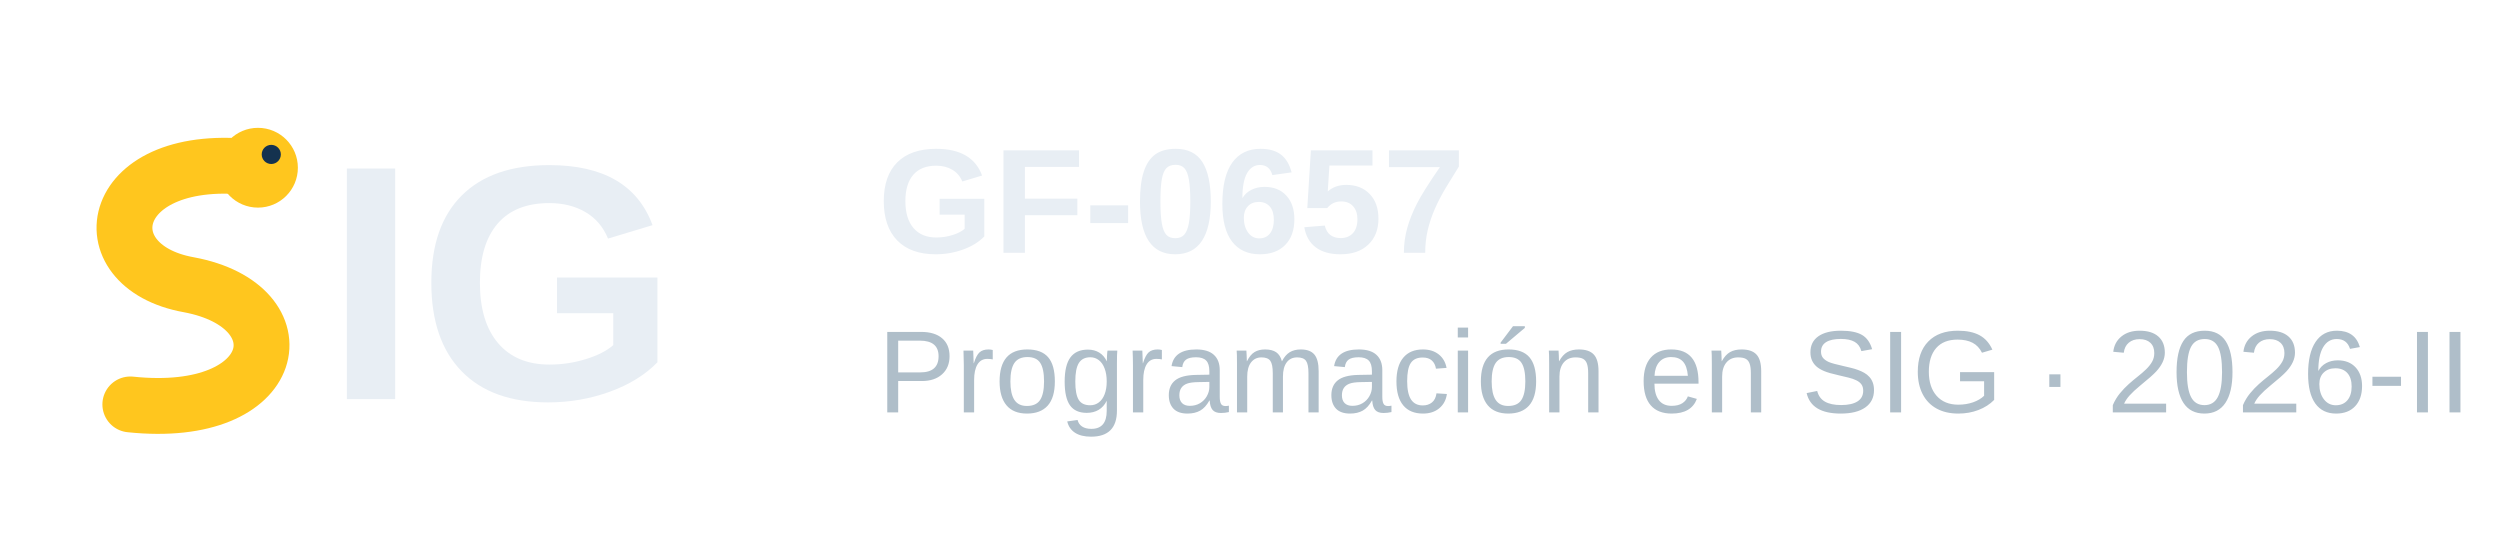
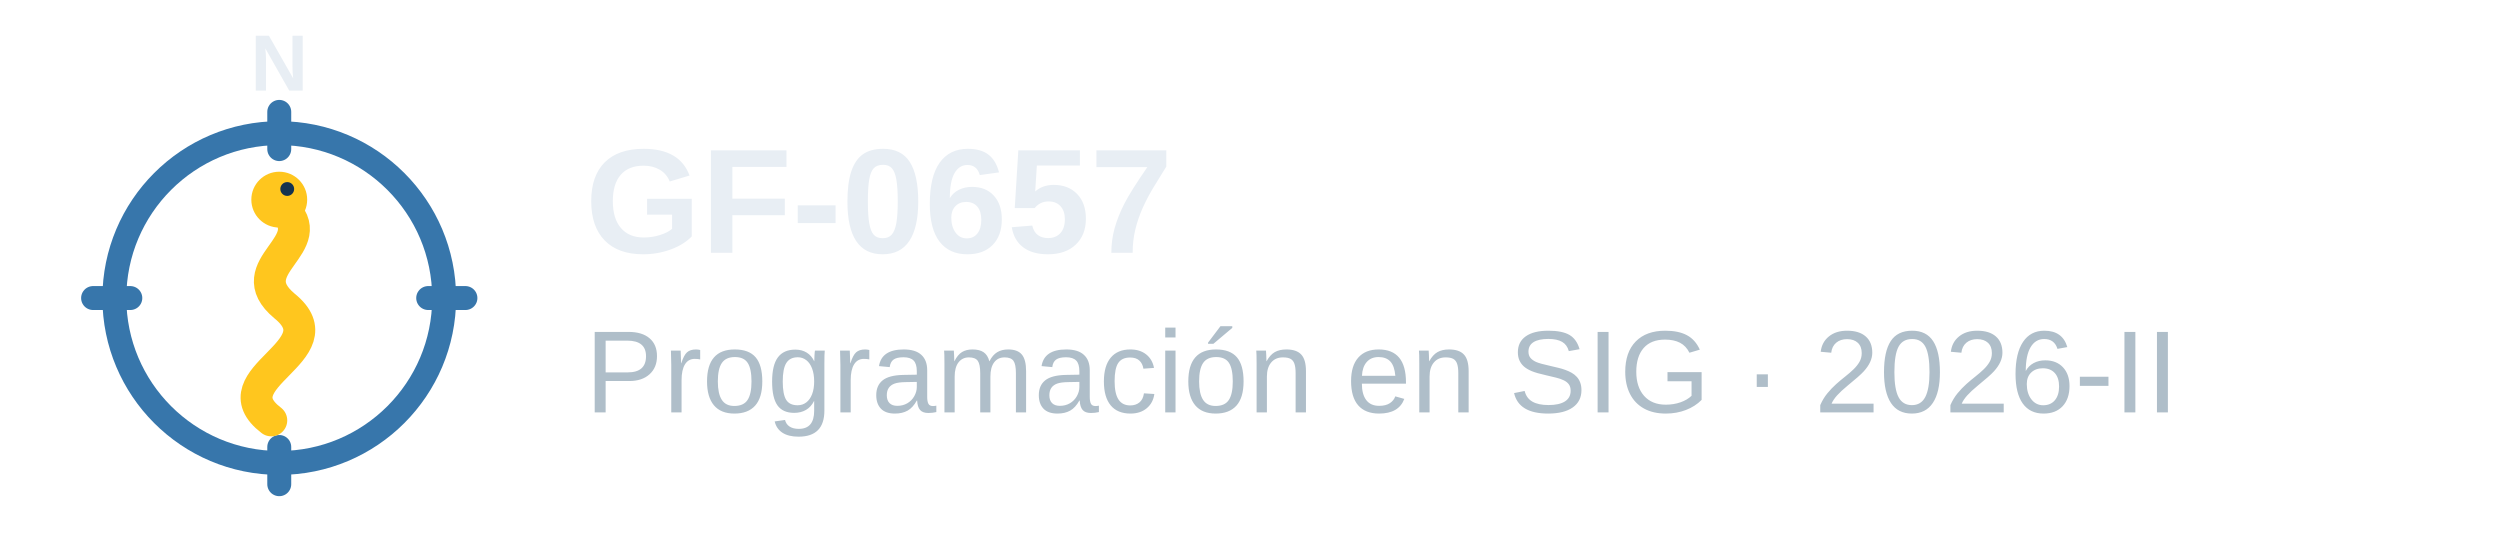
<svg xmlns="http://www.w3.org/2000/svg" width="620" height="132" viewBox="0 0 940 200">
-   <path d="M 96,63 C 40,56 32,100 71,107 C 114,115 106,158 49,152" fill="none" stroke="#FFC61E" stroke-width="21" stroke-linecap="round" />
-   <circle cx="97" cy="63" r="15" fill="#FFC61E" />
-   <circle cx="102" cy="58" r="3.6" fill="#14324F" />
-   <text x="122" y="150" font-family="Arial, Helvetica, sans-serif" font-weight="bold" font-size="126" fill="#E8EEF4">IG</text>
-   <text x="330" y="95" font-family="Arial, Helvetica, sans-serif" font-weight="bold" font-size="56" fill="#E8EEF4">GF-0657</text>
-   <text x="330" y="155" font-family="Arial, Helvetica, sans-serif" font-size="44" fill="#AFBEC9">Programación en SIG · 2026-II</text>
+   <circle cx="105" cy="112" r="62" fill="none" stroke="#3776AB" stroke-width="9" />
+   <path d="M105,42 V56 M105,168 V182 M35,112 H49 M161,112 H175" stroke="#3776AB" stroke-width="9" stroke-linecap="round" />
+   <text x="105" y="34" text-anchor="middle" font-family="Arial, Helvetica, sans-serif" font-weight="bold" font-size="30" fill="#E8EEF4">N</text>
+   <path d="M 102,158 C 81,142 128,132 107,115 C 89,100 122,92 106,78" fill="none" stroke="#FFC61E" stroke-width="12" stroke-linecap="round" />
+   <circle cx="105" cy="75" r="10.5" fill="#FFC61E" />
+   <circle cx="108" cy="71" r="2.6" fill="#14324F" />
+   <text x="220" y="95" font-family="Arial, Helvetica, sans-serif" font-weight="bold" font-size="56" fill="#E8EEF4">GF-0657</text>
+   <text x="220" y="155" font-family="Arial, Helvetica, sans-serif" font-size="44" fill="#AFBEC9">Programación en SIG · 2026-II</text>
</svg>
